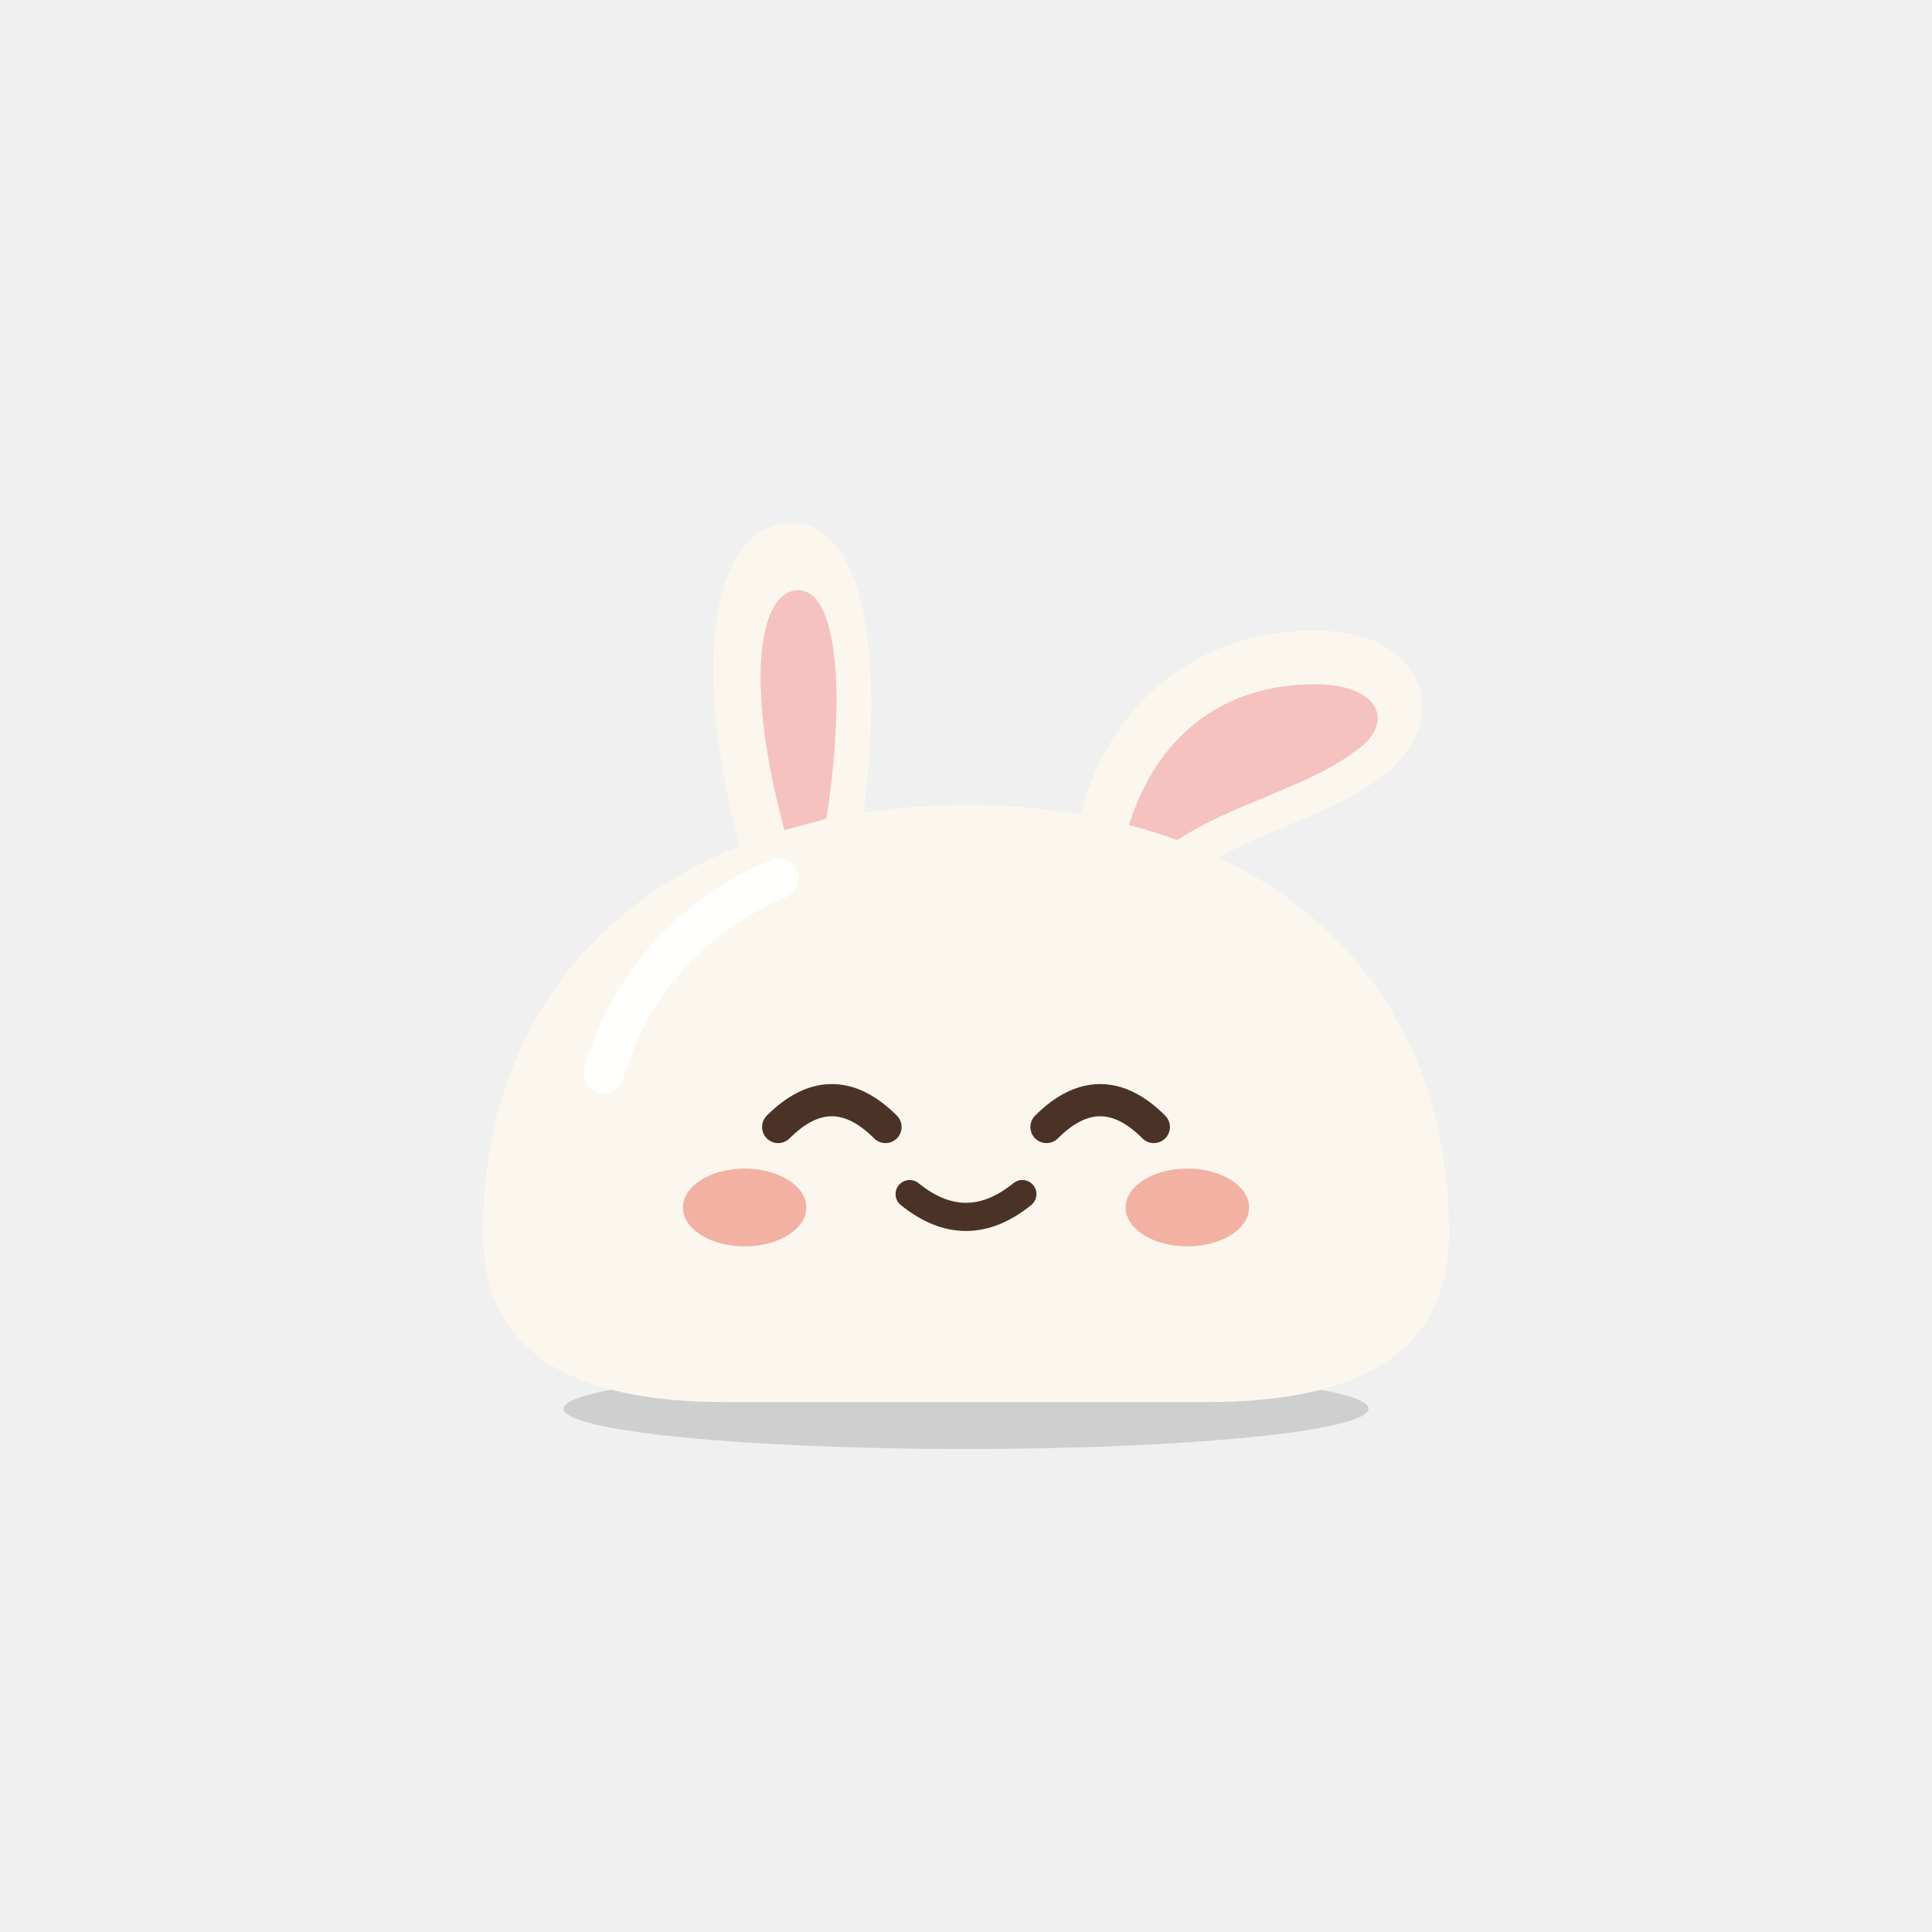
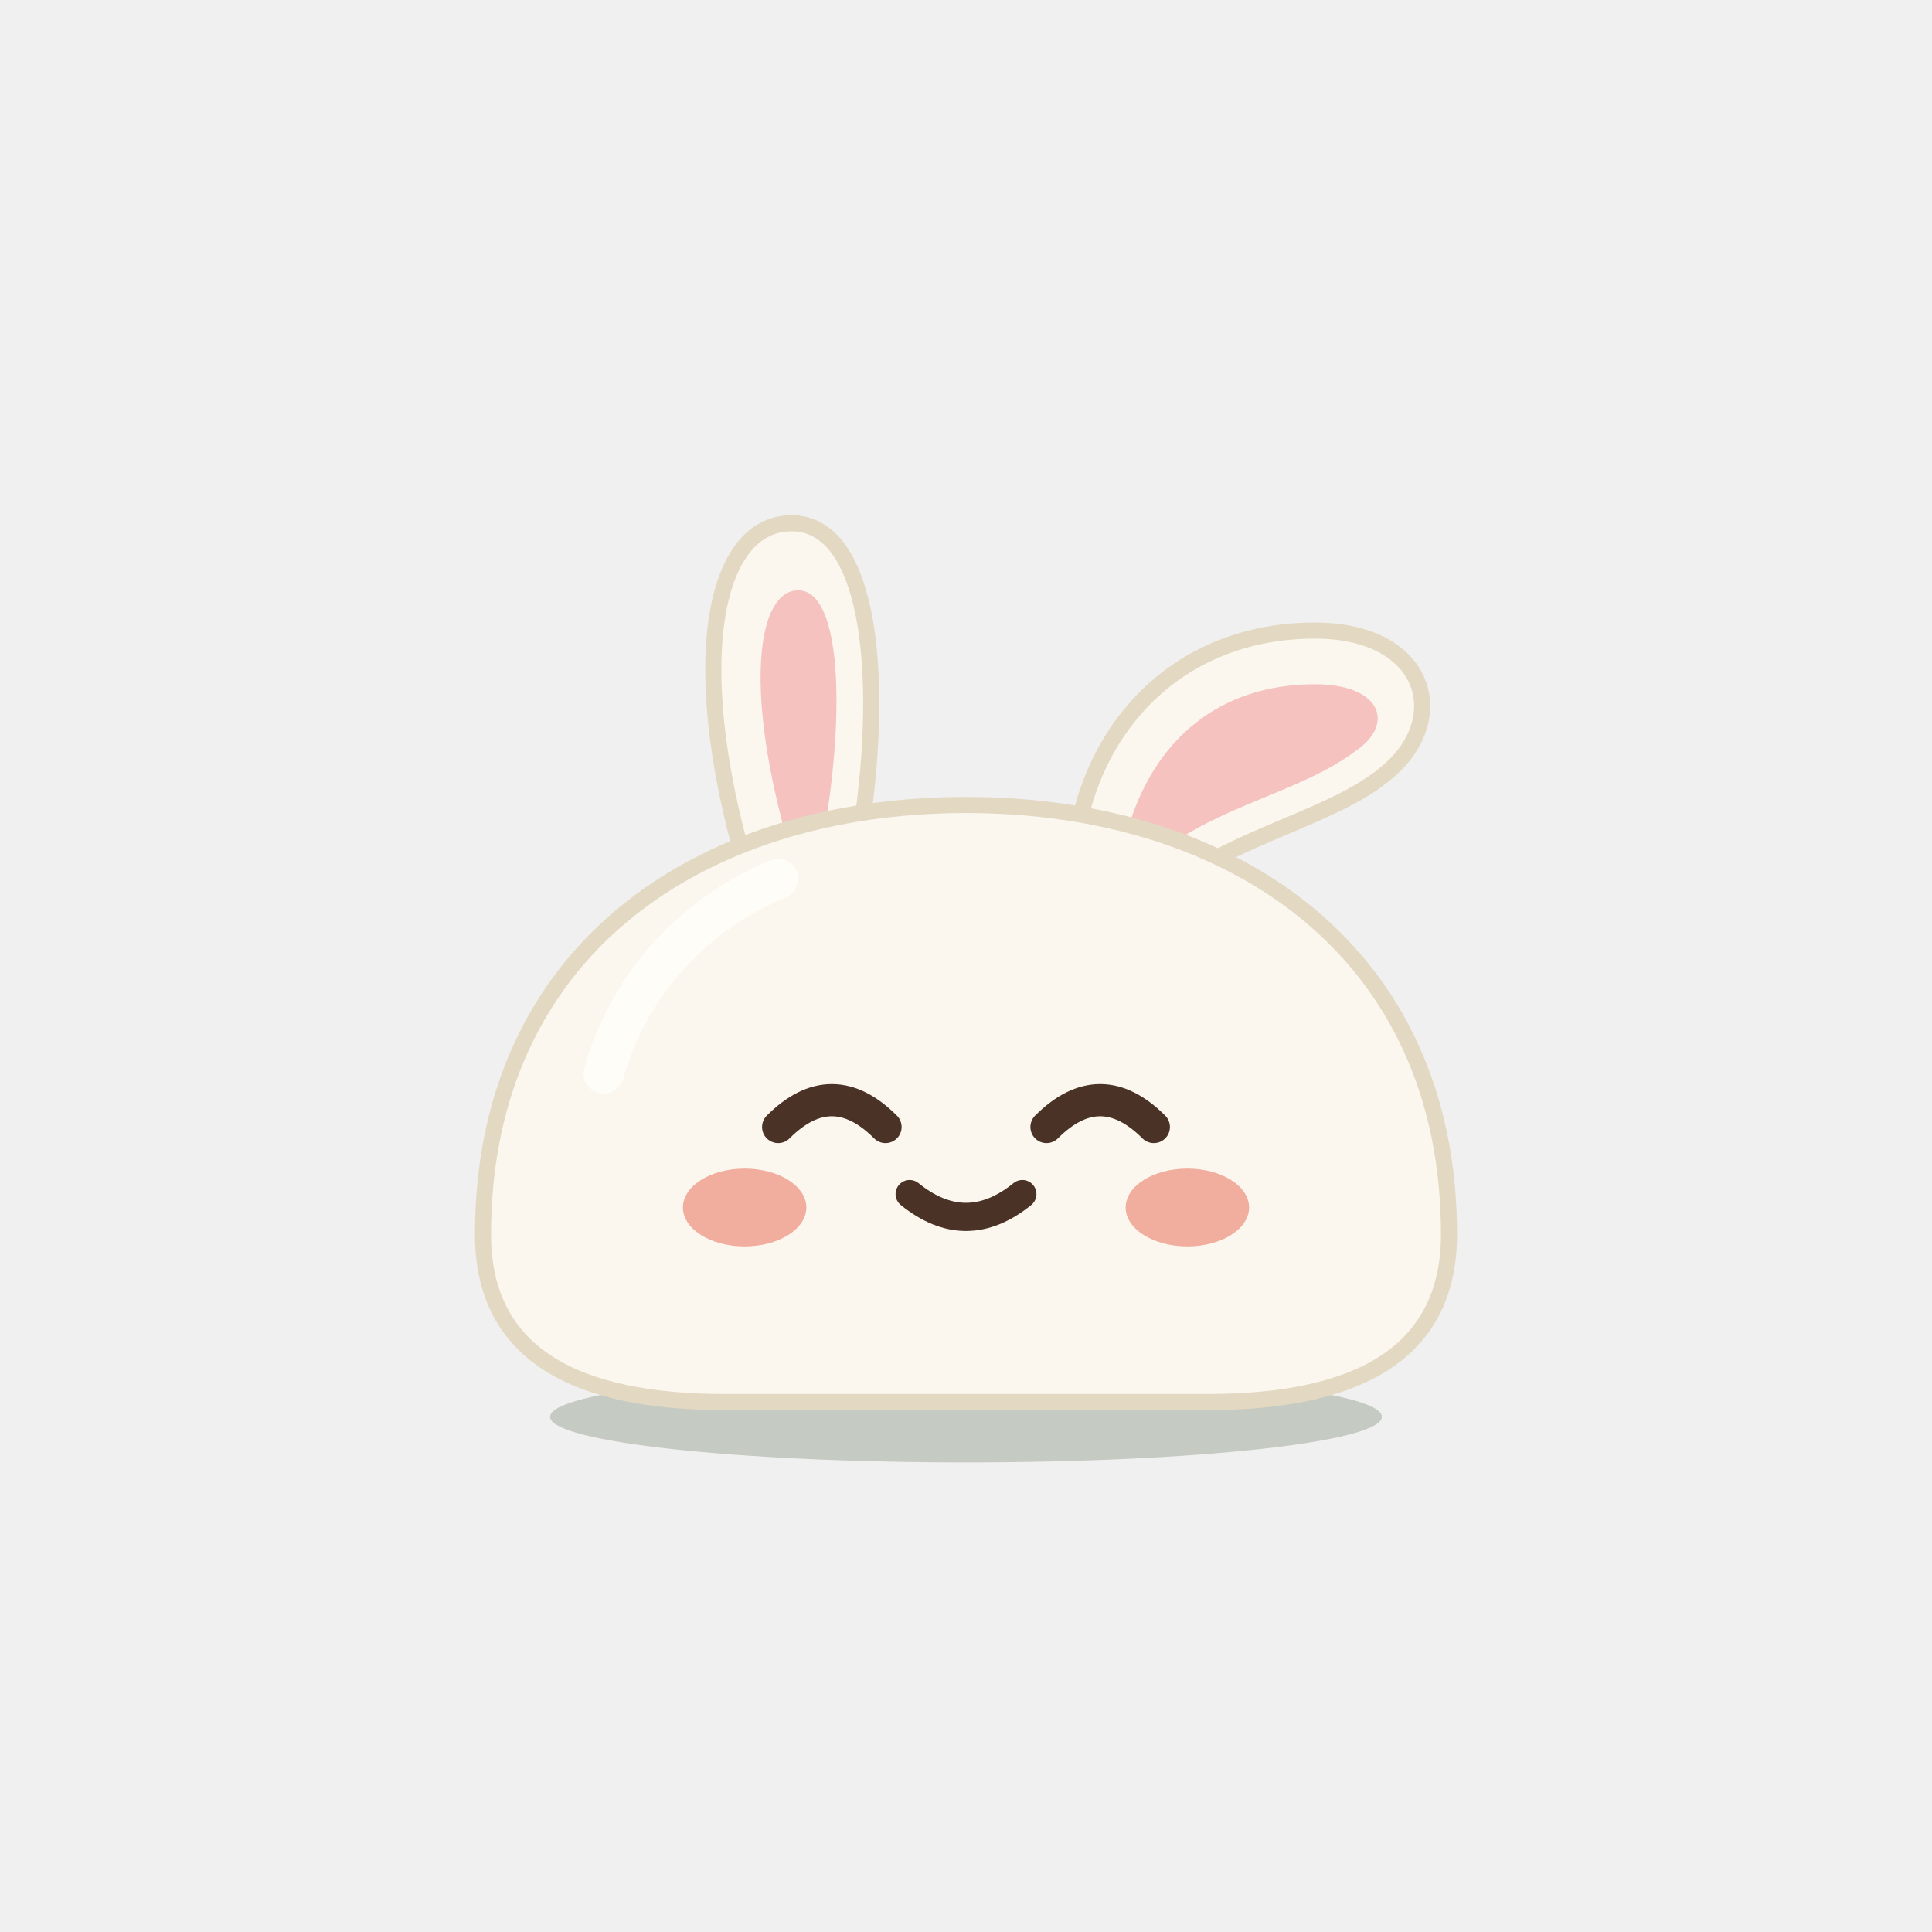
<svg xmlns="http://www.w3.org/2000/svg" width="456" height="456" viewBox="-18 -20 144 144">
-   <ellipse cx="54" cy="85" rx="30" ry="3" fill="#000" opacity=".14" />
-   <path d="M38 46 C33 30 35 19 41 19 C47 19 48 31 46 43 Z" fill="#FBF7EF" />
+   <ellipse cx="54" cy="85.6" rx="31" ry="3.4" fill="#2F4A1F" opacity=".22" />
+   <path d="M38 46 C33 30 35 19 41 19 C47 19 48 31 46 43 Z" fill="#FBF7EF" stroke="#E3D8C2" stroke-width="1.2" stroke-linejoin="round" />
  <path d="M40.5 42 C37.5 31 38.5 24 41.5 24 C44.5 24 45 32 43.6 41 Z" fill="#F5C2C0" />
-   <path d="M62 44 C63 34 70 27 80 27 C88 27 90 33 86 37 C82 41 74 42 68 47 Z" fill="#FBF7EF" />
+   <path d="M62 44 C63 34 70 27 80 27 C88 27 90 33 86 37 C82 41 74 42 68 47 Z" fill="#FBF7EF" stroke="#E3D8C2" stroke-width="1.2" stroke-linejoin="round" />
  <path d="M66 42 C68 35 73 31 80 31 C85 31 86 34 83 36 C79 39 73 40 68.5 43.5 Z" fill="#F5C2C0" />
-   <path d="M18 72 C18 51 34 40 54 40 C74 40 90 51 90 72 C90 81 83 84.5 72 84.5 H36 C25 84.5 18 81 18 72 Z" fill="#FBF7EF" />
-   <path d="M27 60 C29 53 34 48 40 45.5" stroke="#fff" stroke-width="3" fill="none" stroke-linecap="round" opacity=".95" />
+   <path d="M18 72 C18 51 34 40 54 40 C74 40 90 51 90 72 C90 81 83 84.5 72 84.5 H36 C25 84.5 18 81 18 72 Z" fill="#FBF7EF" stroke="#E3D8C2" stroke-width="1.2" stroke-linejoin="round" />
+   <path d="M27 60 C29 53 34 48 40 45.5" stroke="#FFFDF8" stroke-width="3" fill="none" stroke-linecap="round" opacity=".95" />
  <path d="M40 64 q4 -4 8 0" stroke="#4A3326" stroke-width="2.4" fill="none" stroke-linecap="round" />
  <path d="M60 64 q4 -4 8 0" stroke="#4A3326" stroke-width="2.4" fill="none" stroke-linecap="round" />
-   <ellipse cx="37.5" cy="70" rx="4.6" ry="2.9" fill="#F0A08F" opacity=".8" />
-   <ellipse cx="70.5" cy="70" rx="4.6" ry="2.9" fill="#F0A08F" opacity=".8" />
+   <ellipse cx="37.5" cy="70" rx="4.6" ry="2.9" fill="#F0A08F" opacity=".85" />
+   <ellipse cx="70.5" cy="70" rx="4.6" ry="2.9" fill="#F0A08F" opacity=".85" />
  <path d="M49.8 69 q4.2 3.4 8.4 0" stroke="#4A3326" stroke-width="2.1" fill="none" stroke-linecap="round" />
</svg>
